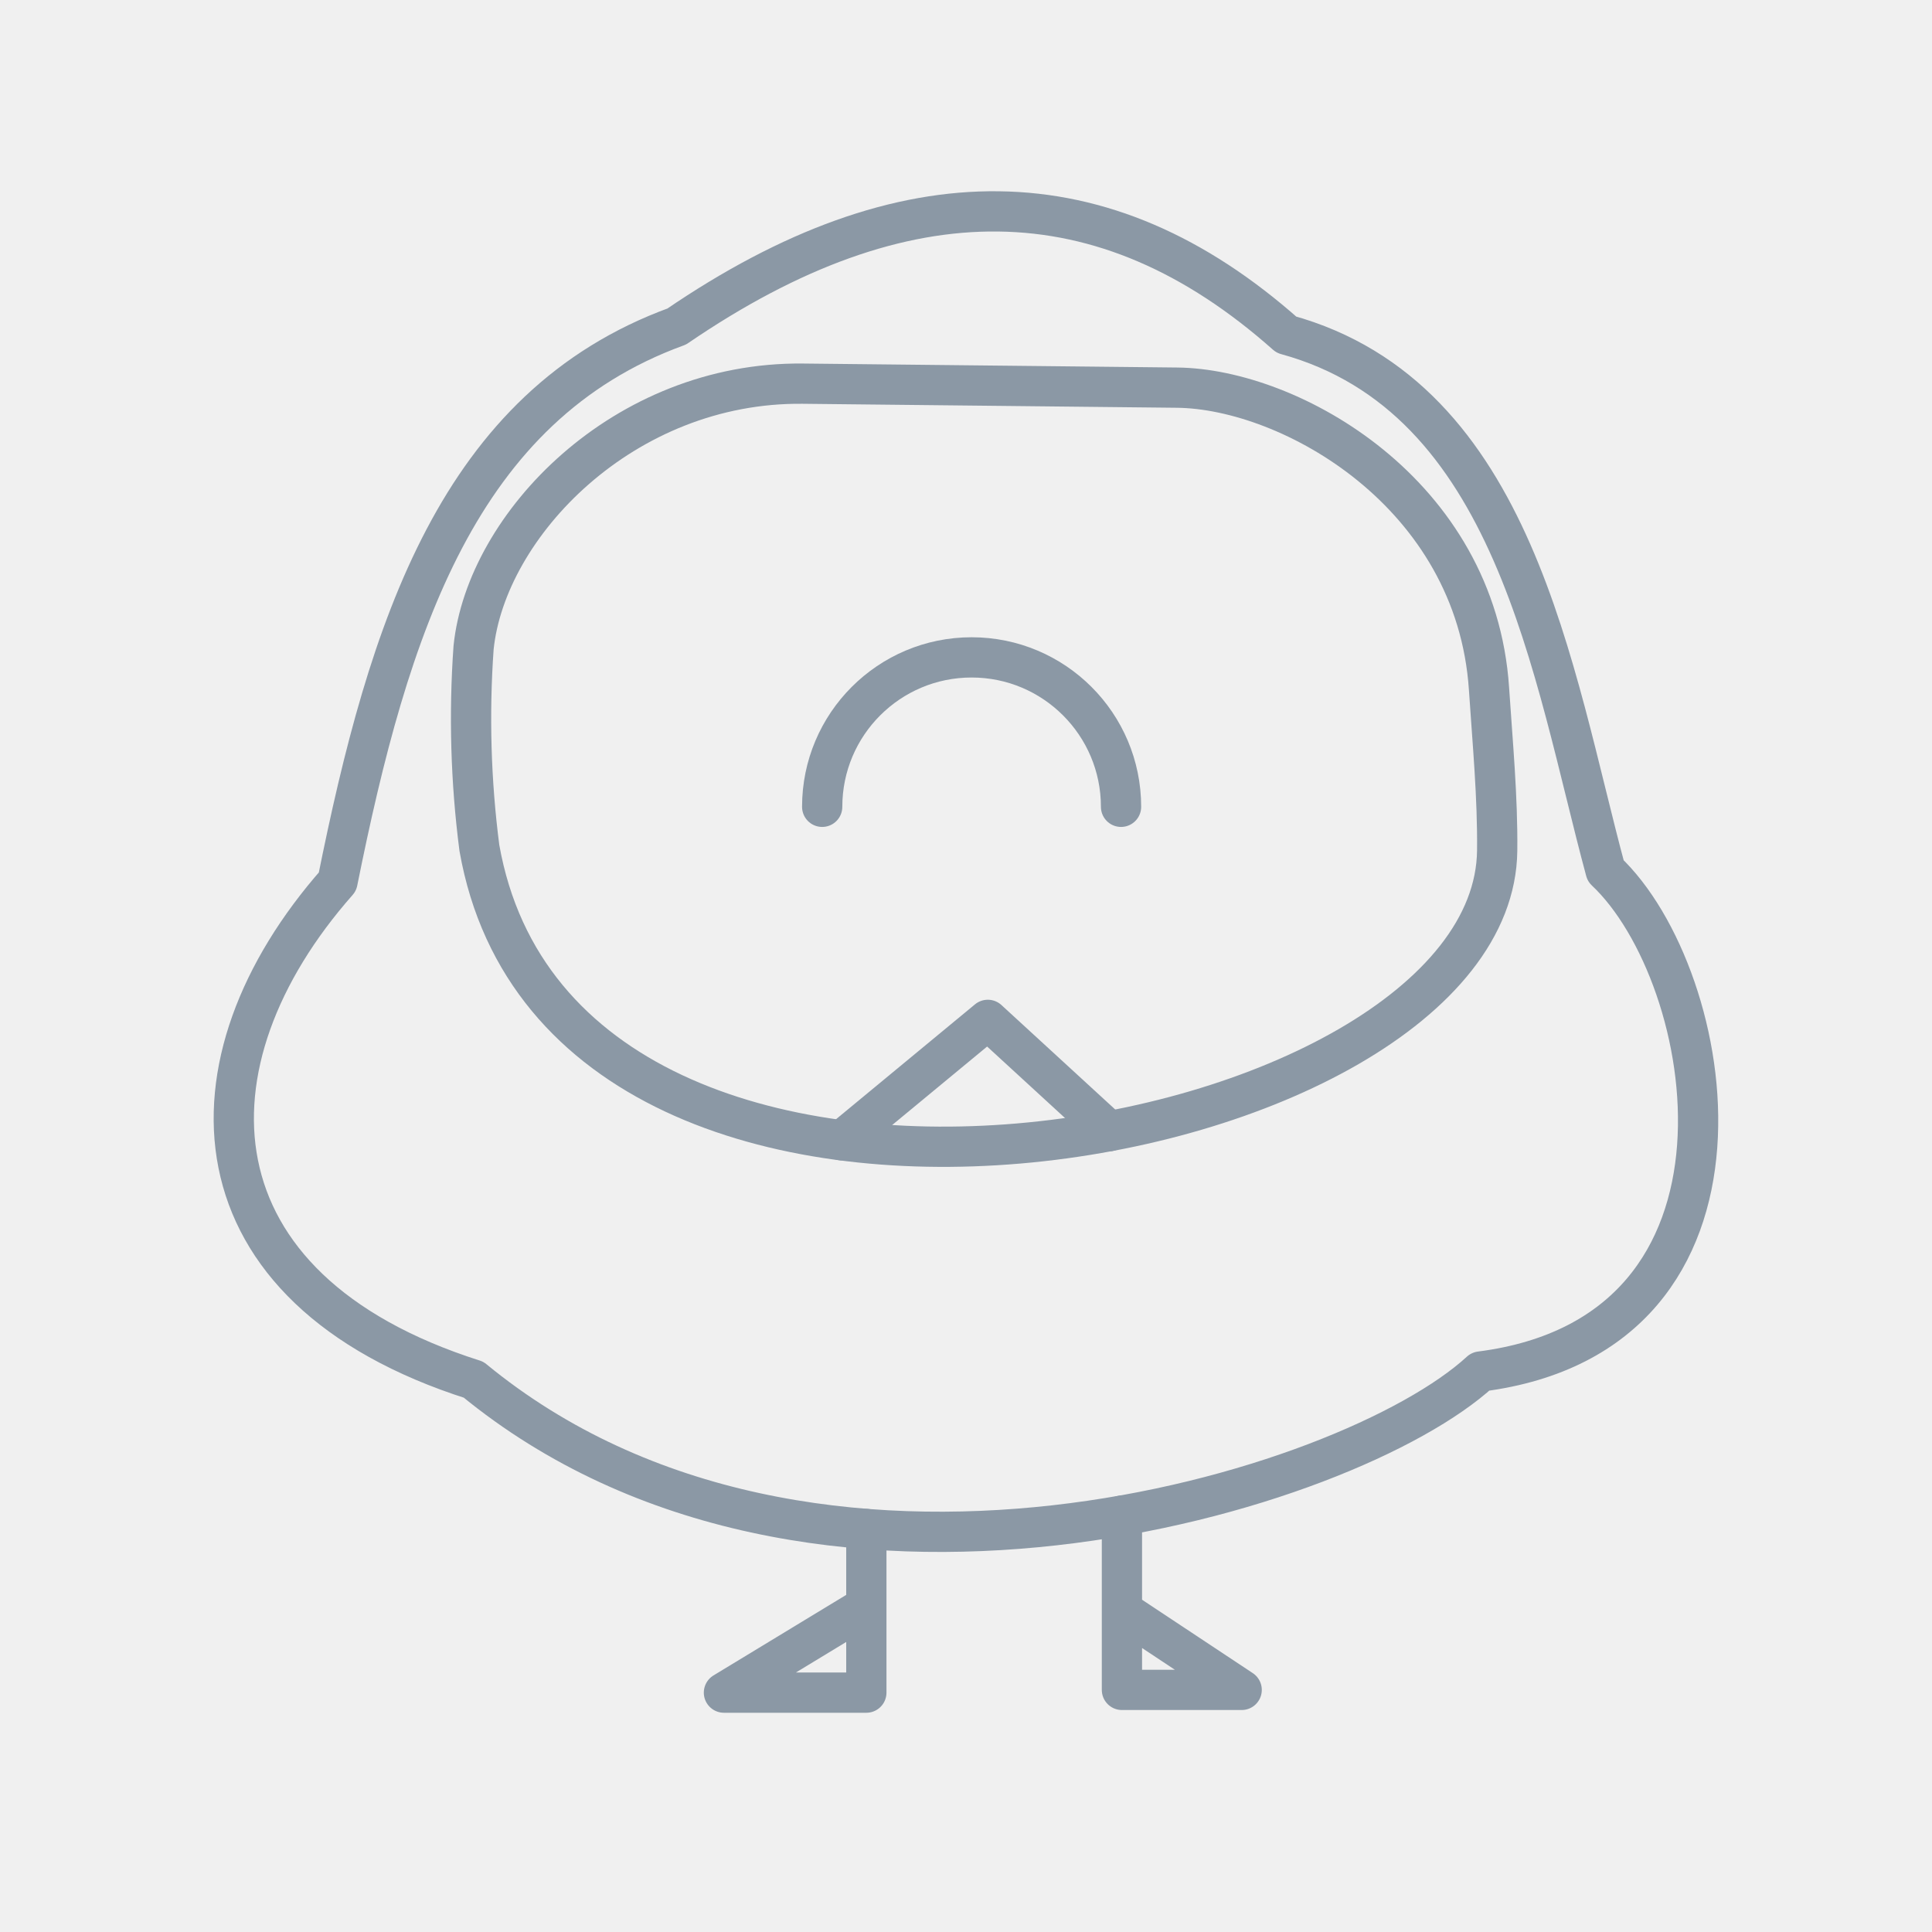
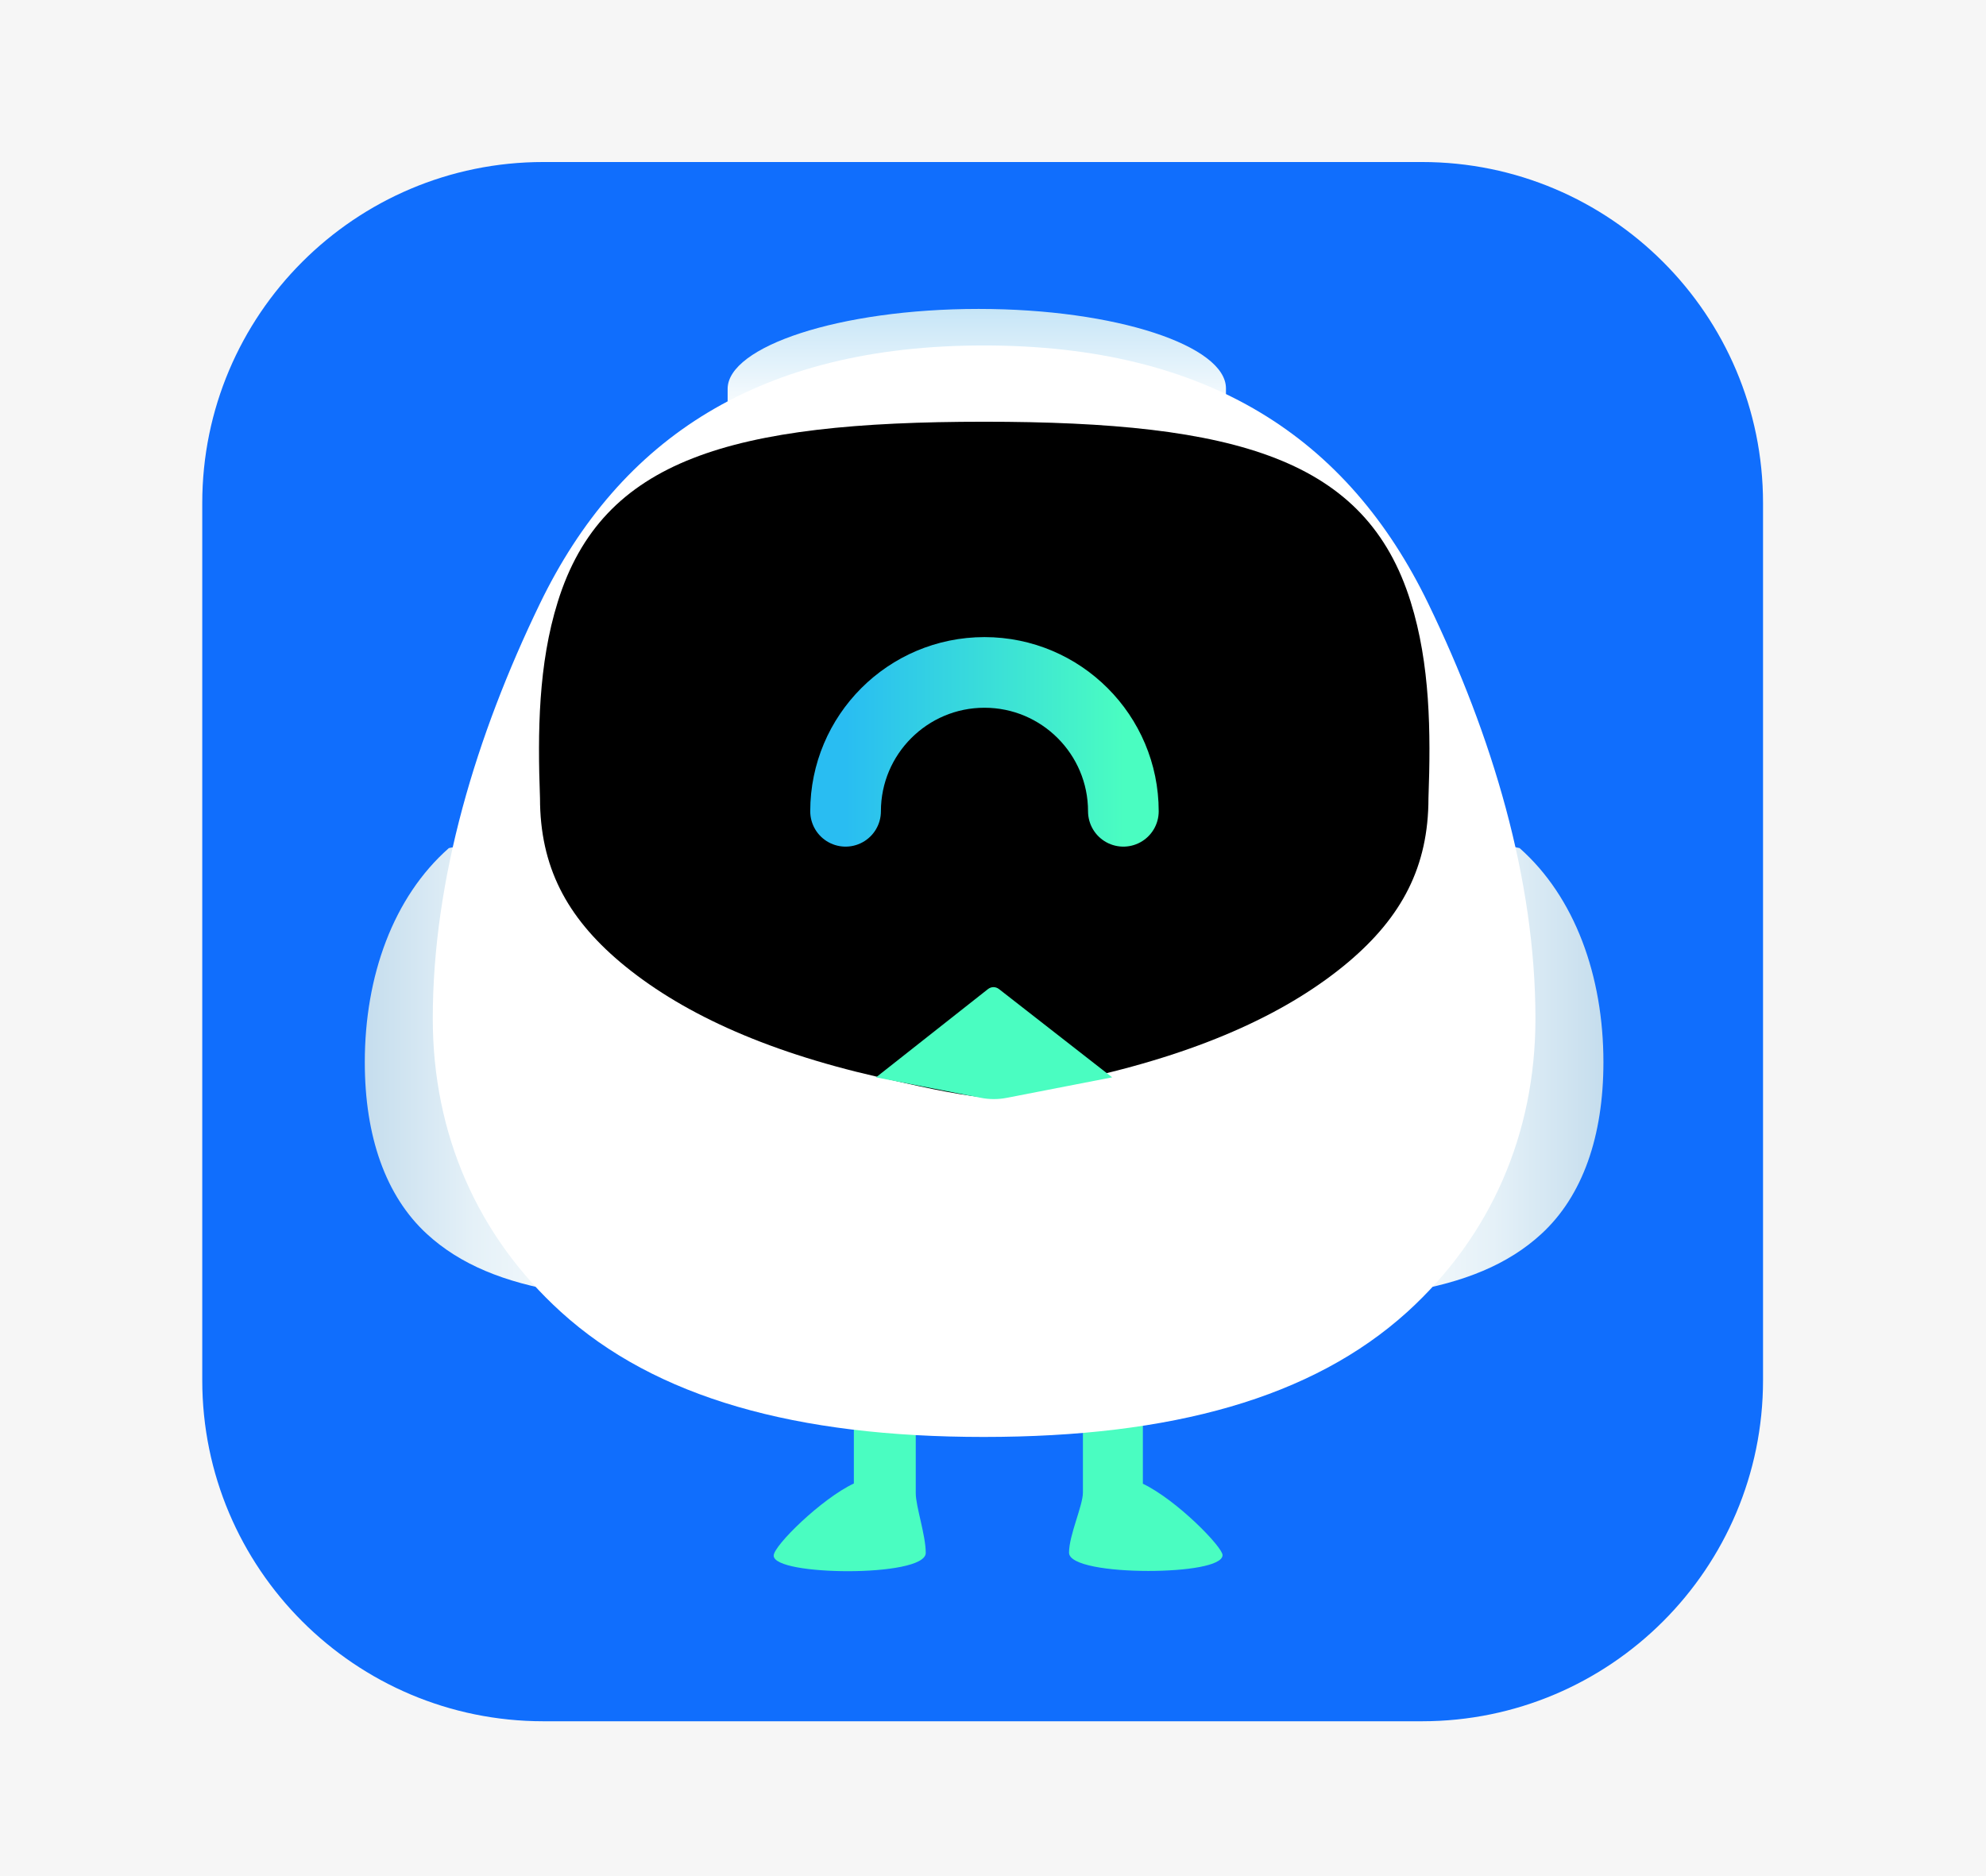
- <svg xmlns="http://www.w3.org/2000/svg" viewBox="0 0 48 48">
-   <path fill="none" stroke="#8b98a5" stroke-linecap="round" stroke-linejoin="round" d="M11.766 34.278c8.406 6.91 21.747 2.805 25.016-.203c7.425-.95 5.895-9.82 3.11-12.44c-1.323-4.9-2.245-11.759-7.933-13.32c-4.535-4.025-9.479-4.075-15.145-.203c-5.429 1.977-7.159 7.48-8.429 13.793c-3.954 4.48-3.75 10.104 3.38 12.373Z" />
-   <path fill="none" stroke="#8b98a5" stroke-linecap="round" stroke-linejoin="round" d="M20.427 20.045a3.712 3.712 0 0 1 7.425 0" />
-   <path fill="none" stroke="#8b98a5" stroke-linecap="round" stroke-linejoin="round" d="M19.947 9.532c-4.456-.048-7.868 3.512-8.181 6.558a25 25 0 0 0 .144 4.976c2.096 11.891 25.204 7.67 25.287.068c.014-1.331-.115-2.692-.203-4.021c-.321-4.862-4.934-7.452-7.748-7.482Zm7.927 28.123v4.33h2.975l-2.975-1.972m-6.35-2.026v4.066h-3.538l3.538-2.147" />
-   <path fill="none" stroke="#8b98a5" stroke-linecap="round" stroke-linejoin="round" d="m20.92 28.332l3.622-2.994l3.013 2.766" />
+ <svg xmlns="http://www.w3.org/2000/svg" width="815" height="770" viewBox="0 0 815 770" role="img" aria-label="蓝色底板上的白色机器人图标">
+   <defs>
+     <linearGradient id="antenna" x1="0" y1="0" x2="0" y2="1">
+       <stop offset="0" stop-color="#c6e5f7" />
+       <stop offset="1" stop-color="#ffffff" />
+     </linearGradient>
+     <linearGradient id="left-ear" x1="0" y1="0" x2="1" y2="0">
+       <stop offset="0" stop-color="#c5dded" />
+       <stop offset=".42" stop-color="#e5f1f8" />
+       <stop offset="1" stop-color="#ffffff" />
+     </linearGradient>
+     <linearGradient id="right-ear" x1="0" y1="0" x2="1" y2="0">
+       <stop offset="0" stop-color="#ffffff" />
+       <stop offset=".58" stop-color="#e5f1f8" />
+       <stop offset="1" stop-color="#c5dded" />
+     </linearGradient>
+     <linearGradient id="smile" x1="0" y1="0" x2="1" y2="0">
+       <stop offset="0" stop-color="#29bdf2" />
+       <stop offset="1" stop-color="#4afdc1" />
+     </linearGradient>
+   </defs>
+   <path fill="#f6f6f6" d="M0 0h815v770H0z" />
+   <path fill="#106efd" d="M223 66.5H583.5C660.8 66.5 723.5 129.2 723.5 206.5V566.5C723.5 643.8 660.8 706.5 583.5 706.5H223C145.7 706.5 83 643.8 83 566.5V206.5C83 129.2 145.7 66.5 223 66.5Z" />
+   <path fill="#4afdc1" d="M350.4 572.5h25.4v40.4c0 5.4 4.1 17.2 4.1 24.5 0 5.2-16.3 7.5-31.9 7.5-15.1 0-30.5-2.1-30.5-6.4 0-4.1 19.7-23.4 32.9-29.6Z" />
+   <path fill="#4afdc1" d="M444.4 572.5h24.6v36.5c14.1 6.8 32.7 26 32.7 29.3 0 4.4-15.1 6.5-30.5 6.5-15.8 0-32.5-2.3-32.5-7.5 0-7.2 5.7-19.3 5.7-24.7Z" />
+   <path fill="url(#antenna)" d="M298.6 159.6c0-17.3 45.7-32.8 103-32.8 56.6 0 101.5 15.2 101.5 32.6v12.4H298.6Z" />
+   <path fill="url(#left-ear)" d="M184.2 348.1c-22.8 20.1-34.5 52.5-34.5 87.9 0 30.3 8.5 54.9 25.5 70.5 13.6 12.5 31.7 19.9 55.5 23.8l26.7-80.3-26.9-111.4Z" />
+   <path fill="url(#right-ear)" d="M623.6 348.1c22.7 20.1 34.4 52.5 34.4 87.9 0 30.3-8.5 54.9-25.5 70.5-13.6 12.5-31.7 19.9-55.5 23.8l-26.7-80.3 26.9-111.4Z" />
+   <path fill="#ffffff" d="M403.7 141.8c-91.6 0-149.2 37.8-182.2 106.1-26.1 54-43.9 112.8-43.9 170.2 0 47.3 18.3 89.2 52.6 120.4 38.9 35.3 96.5 51.3 173.5 51.3 77.2 0 134.8-16 173.8-51.3 34.3-31.2 52.6-73.1 52.6-120.4 0-57.4-17.8-116.2-43.9-170.2-33-68.3-90.6-106.1-182.5-106.1Z" />
+   <path fill="#000000" d="M403.9 173.1c-103.9 0-156.8 15.4-175 73.9-8 25.6-8.3 53.4-7.3 80.6 0 28.1 10.9 48.7 32.9 67.3 24 20.2 58.3 36.3 105.6 47.1 16.3 3.7 29.9 6.9 43.8 8.5 13.9-1.6 27.5-4.8 43.8-8.5 47.3-10.8 81.6-26.9 105.6-47.1 22-18.6 32.9-39.2 32.9-67.3 1-27.2.7-55-7.3-80.6-18.2-58.5-71.1-73.9-175.1-73.9Z" />
+   <path fill="none" stroke="url(#smile)" stroke-width="29" stroke-linecap="round" d="M347 333c0-31.4 25.5-57 57-57s57 25.6 57 57" />
+   <path fill="#4afdc1" d="M359.5 442.2 405.4 406c1.4-1.1 3.2-1.1 4.6 0l46.4 36.2-43.2 8.4c-3.5.7-7.2.7-10.7 0Z" />
</svg>
